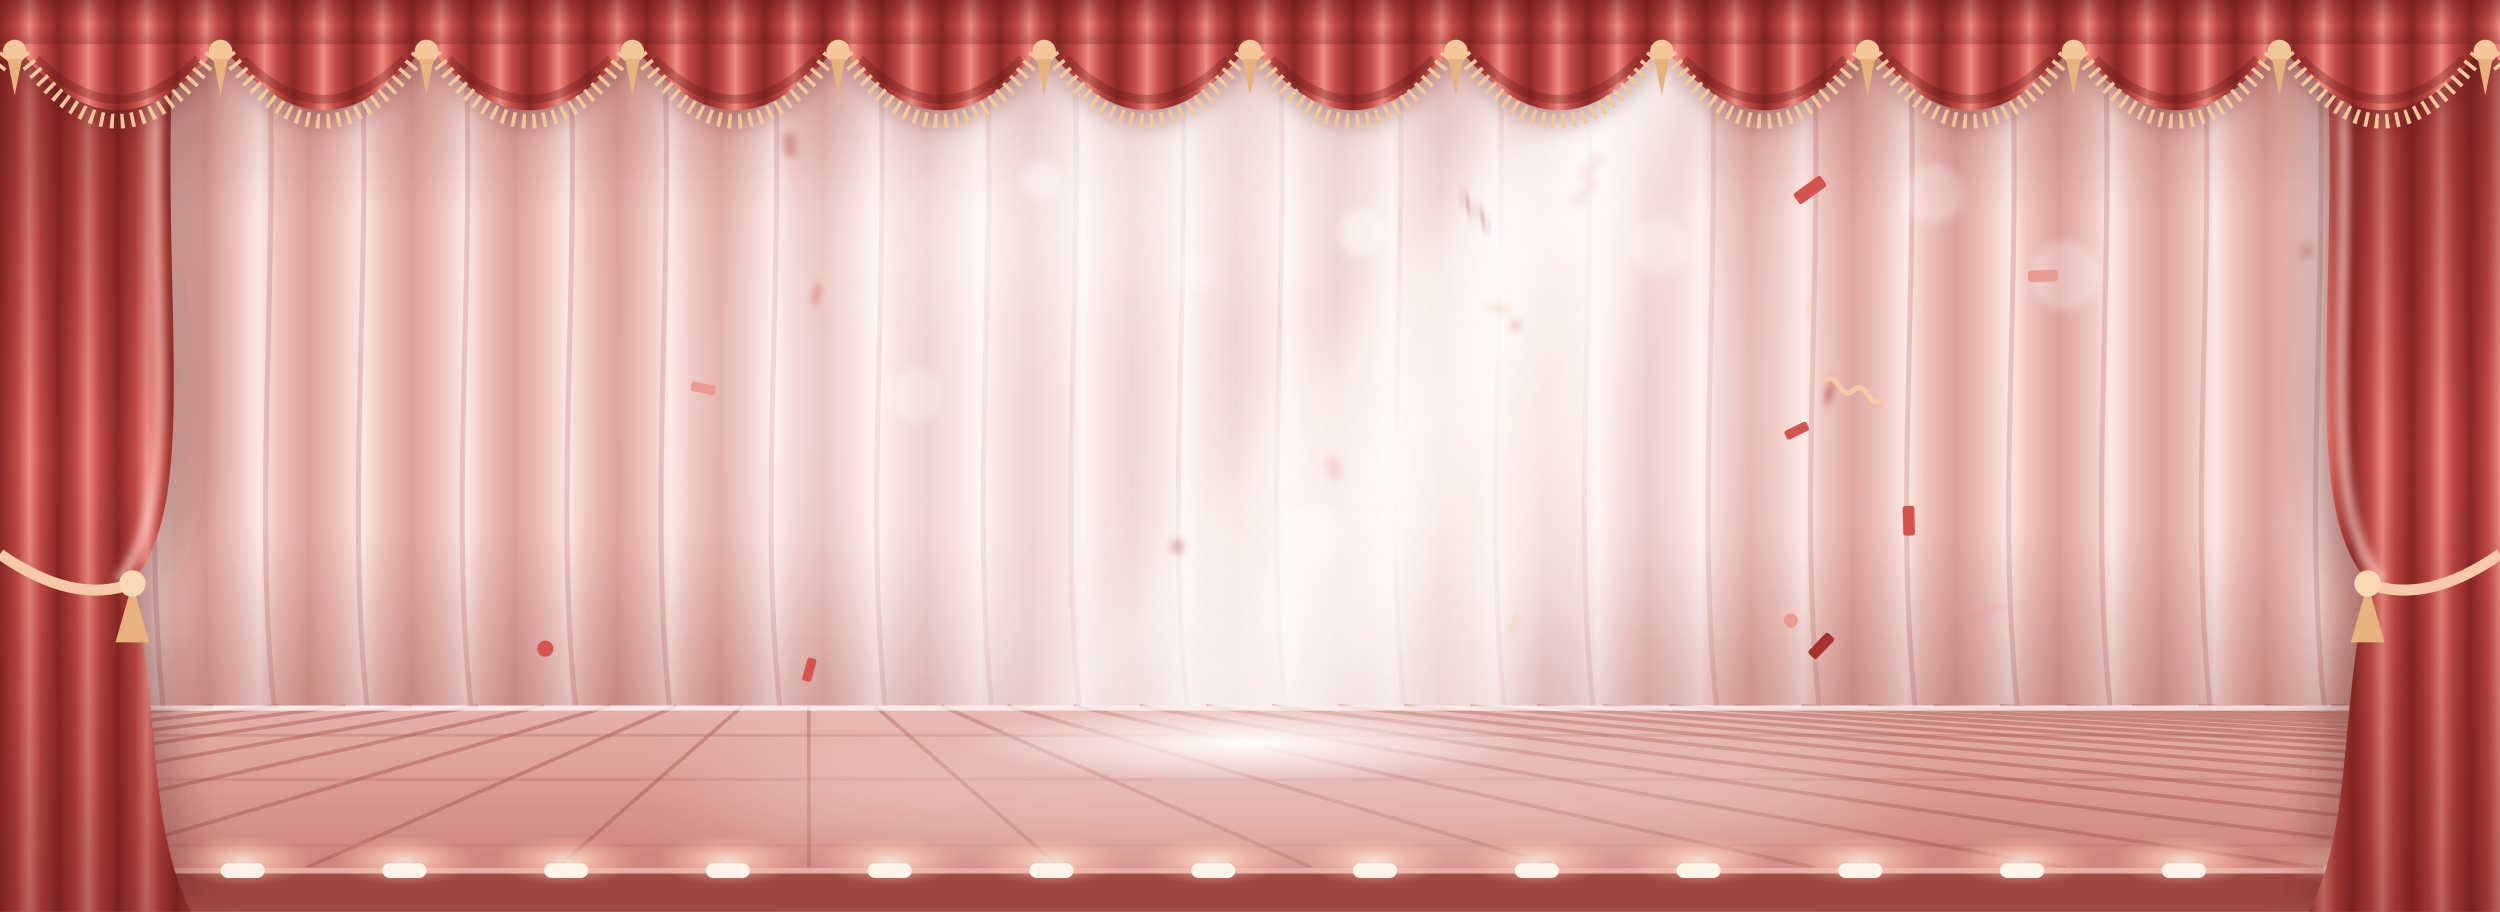
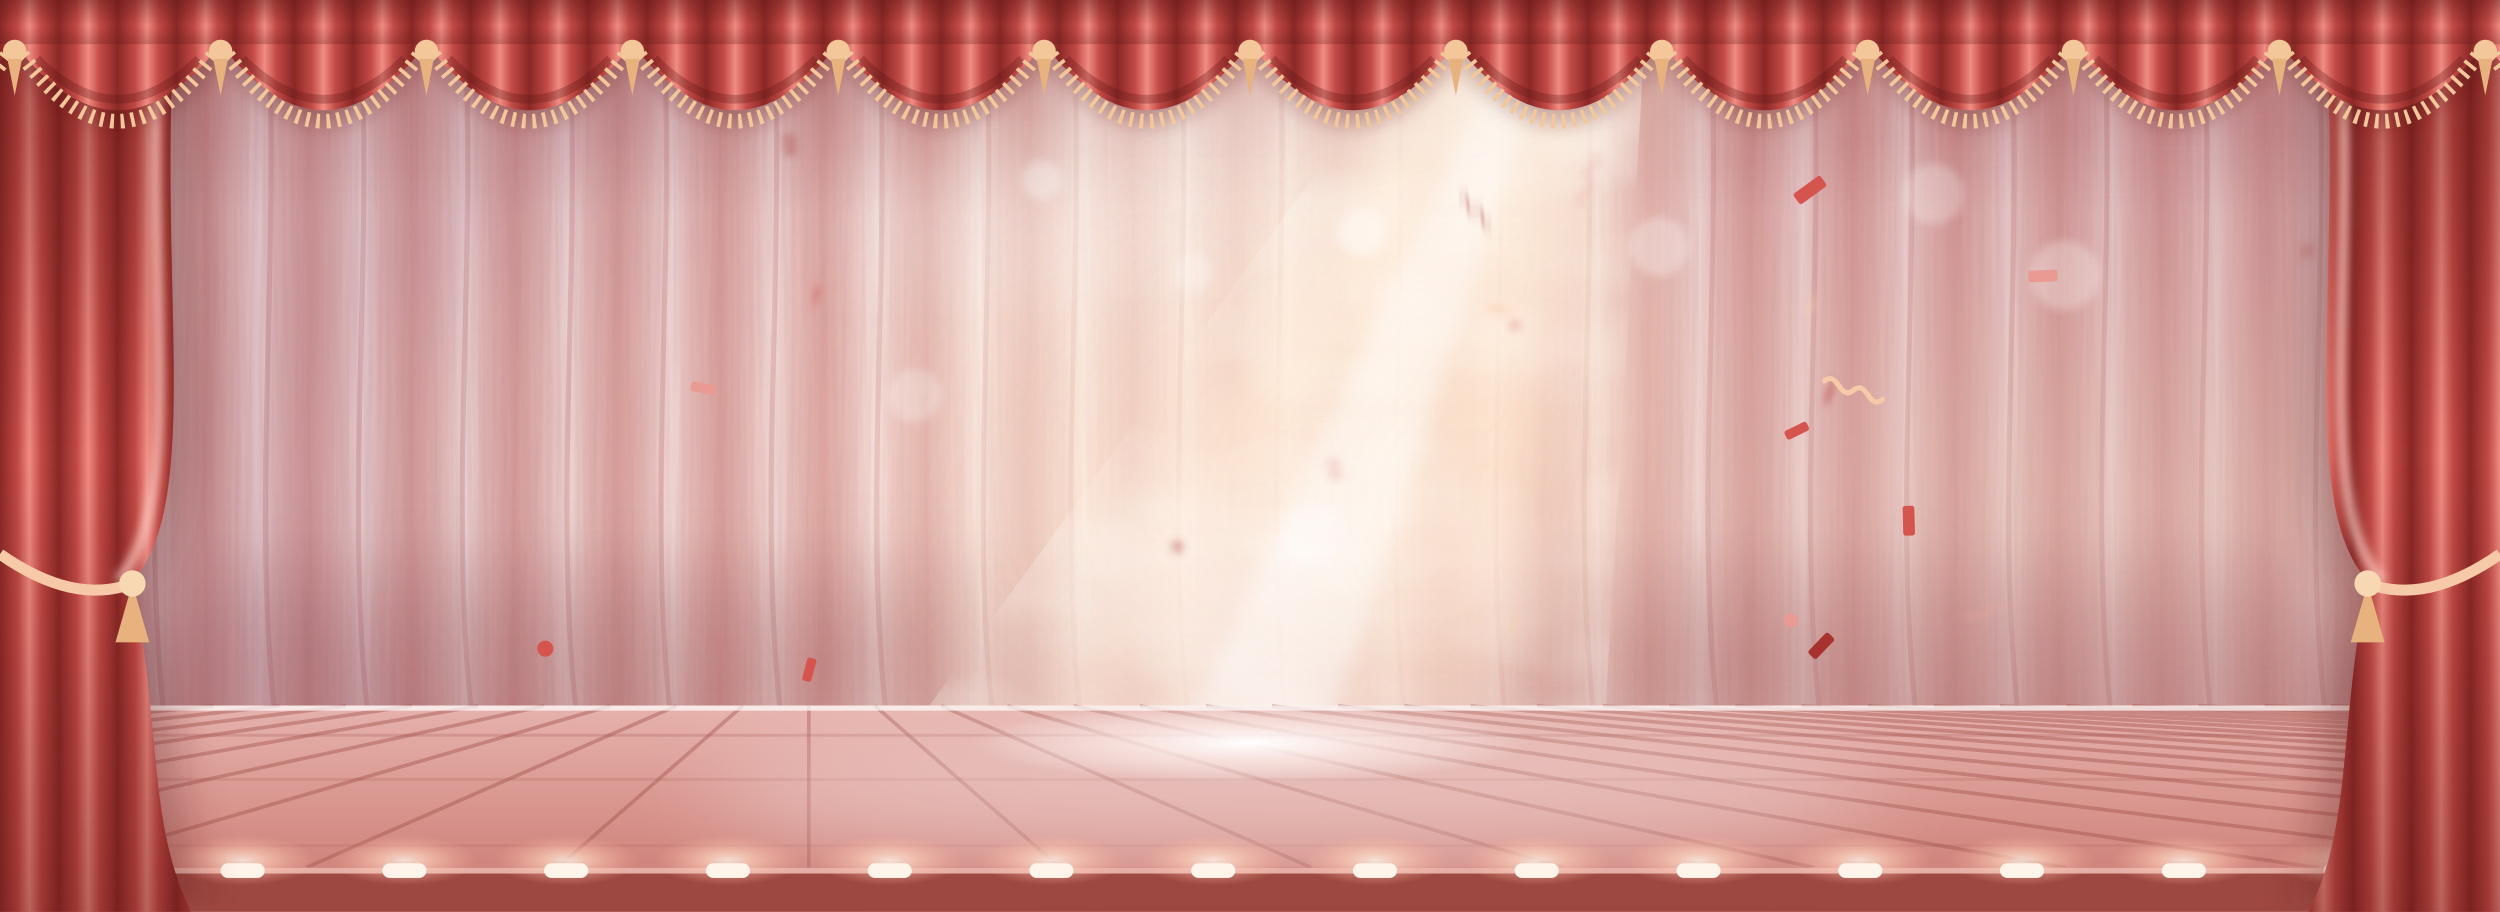
<svg xmlns="http://www.w3.org/2000/svg" viewBox="0 0 340 124" preserveAspectRatio="xMidYMax slice">
  <defs>
    <filter id="b1" x="-60%" y="-60%" width="220%" height="220%">
      <feGaussianBlur stdDeviation="0.6" />
    </filter>
    <filter id="b2" x="-60%" y="-60%" width="220%" height="220%">
      <feGaussianBlur stdDeviation="1.4" />
    </filter>
    <filter id="b3" x="-60%" y="-60%" width="220%" height="220%">
      <feGaussianBlur stdDeviation="3" />
    </filter>
    <filter id="b6" x="-60%" y="-60%" width="220%" height="220%">
      <feGaussianBlur stdDeviation="6" />
    </filter>
    <filter id="b12" x="-60%" y="-60%" width="220%" height="220%">
      <feGaussianBlur stdDeviation="12" />
    </filter>
    <linearGradient id="house" x1="0" x2="14" y1="0" y2="0" gradientUnits="userSpaceOnUse" spreadMethod="repeat">
      <stop offset="0" stop-color="#DDA19B" />
      <stop offset=".3" stop-color="#EEC4BF" />
      <stop offset=".52" stop-color="#FCE9E6" />
      <stop offset=".7" stop-color="#EEC4BF" />
      <stop offset="1" stop-color="#DDA19B" />
    </linearGradient>
    <linearGradient id="vel" x1="0" x2="8" y1="0" y2="0" gradientUnits="userSpaceOnUse" spreadMethod="repeat">
      <stop offset="0" stop-color="#8A2826" />
      <stop offset=".3" stop-color="#C24A45" />
      <stop offset=".5" stop-color="#F08C82" />
      <stop offset=".7" stop-color="#C24A45" />
      <stop offset="1" stop-color="#8A2826" />
    </linearGradient>
    <linearGradient id="velV" x1="0" y1="0" x2="0" y2="1">
      <stop offset="0" stop-color="#5A1414" stop-opacity=".45" />
      <stop offset=".5" stop-color="#5A1414" stop-opacity="0" />
      <stop offset="1" stop-color="#5A1414" stop-opacity=".35" />
    </linearGradient>
    <linearGradient id="veil" x1="0" y1="0" x2="1" y2="0">
      <stop offset="0" stop-color="#F8EBEA" stop-opacity=".82" />
      <stop offset=".45" stop-color="#F8EBEA" stop-opacity=".62" />
      <stop offset=".72" stop-color="#F8EBEA" stop-opacity="0" />
    </linearGradient>
    <linearGradient id="shadeV" x1="0" y1="0" x2="0" y2="1">
      <stop offset="0" stop-color="#8A3A36" stop-opacity=".35" />
      <stop offset=".3" stop-color="#8A3A36" stop-opacity="0" />
      <stop offset=".75" stop-color="#8A3A36" stop-opacity="0" />
      <stop offset="1" stop-color="#8A3A36" stop-opacity=".25" />
    </linearGradient>
    <linearGradient id="beam" x1="0" y1="0" x2="0" y2="1">
      <stop offset="0" stop-color="#FFFFFF" stop-opacity=".95" />
      <stop offset=".7" stop-color="#FFF6F3" stop-opacity=".55" />
      <stop offset="1" stop-color="#FFFFFF" stop-opacity=".3" />
    </linearGradient>
    <radialGradient id="pool">
      <stop offset="0" stop-color="#FFFFFF" stop-opacity="1" />
      <stop offset=".5" stop-color="#FFF3EF" stop-opacity=".6" />
      <stop offset="1" stop-color="#FFFFFF" stop-opacity="0" />
    </radialGradient>
    <radialGradient id="glow">
      <stop offset="0" stop-color="#FFF8F0" />
      <stop offset=".3" stop-color="#FFD9C2" stop-opacity=".85" />
      <stop offset="1" stop-color="#FFB49E" stop-opacity="0" />
    </radialGradient>
    <linearGradient id="boards" x1="0" y1="0" x2="0" y2="1">
      <stop offset="0" stop-color="#E6B2AC" />
      <stop offset="1" stop-color="#C9776F" />
    </linearGradient>
    <linearGradient id="chrome" x1="0" y1="0" x2="1" y2="0">
-       <stop offset="0" stop-color="#6E2220" />
-       <stop offset=".25" stop-color="#D99089" />
-       <stop offset=".42" stop-color="#FFFFFF" />
-       <stop offset=".55" stop-color="#F3C2BC" />
-       <stop offset=".75" stop-color="#B0524C" />
+       <stop offset="0" stop-color="#4E1412" />
+       <stop offset=".18" stop-color="#C77A72" />
+       <stop offset=".3" stop-color="#FFFFFF" />
+       <stop offset=".38" stop-color="#F7D2CC" />
+       <stop offset=".46" stop-color="#7A2422" />
+       <stop offset=".6" stop-color="#D88C84" />
+       <stop offset=".8" stop-color="#9E3E38" />
+       <stop offset=".92" stop-color="#F0B4AC" />
+       <stop offset="1" stop-color="#5E1A18" />
+     </linearGradient>
+     <filter id="weave" x="0" y="0" width="100%" height="100%">
+       <feTurbulence type="fractalNoise" baseFrequency="1.6 .04" numOctaves="2" seed="3" />
+       <feColorMatrix values="0 0 0 0 .45  0 0 0 0 .2  0 0 0 0 .22  0 0 0 .55 0" />
+     </filter>
+     <filter id="haze" x="0" y="0" width="100%" height="100%">
+       <feTurbulence type="fractalNoise" baseFrequency=".035 .06" numOctaves="3" seed="8" />
+       <feColorMatrix values="0 0 0 0 1  0 0 0 0 .96  0 0 0 0 .9  0 0 0 1.4 -.45" />
+     </filter>
+     <linearGradient id="dim" x1="0" y1="0" x2="1" y2="0">
+       <stop offset=".45" stop-color="#9A5A6E" stop-opacity="0" />
+       <stop offset="1" stop-color="#9A5A6E" stop-opacity=".34" />
+     </linearGradient>
+     <linearGradient id="warm" x1="0" y1="0" x2="0" y2="1">
+       <stop offset="0" stop-color="#FFF6E6" stop-opacity="1" />
+       <stop offset=".6" stop-color="#FFE3CC" stop-opacity=".6" />
+       <stop offset="1" stop-color="#FFD9C4" stop-opacity=".35" />
+     </linearGradient>
+     <radialGradient id="grade" cx="86%" cy="55%" r="75%">
+       <stop offset="0" stop-color="#FFE7C8" stop-opacity=".28" />
+       <stop offset=".55" stop-color="#FFE7C8" stop-opacity="0" />
+       <stop offset="1" stop-color="#8A5A78" stop-opacity=".22" />
+     </radialGradient>
+     <linearGradient id="chromeV" x1="0" y1="0" x2="0" y2="1">
+       <stop offset="0" stop-color="#FFFFFF" />
+       <stop offset=".18" stop-color="#F2B9B2" />
+       <stop offset=".2" stop-color="#5E1A18" />
+       <stop offset=".5" stop-color="#C46A63" />
+       <stop offset=".52" stop-color="#FFE9E4" />
+       <stop offset=".8" stop-color="#A84842" />
      <stop offset="1" stop-color="#4E1412" />
    </linearGradient>
+     <pattern id="mesh" width="1.6" height="1.6" patternUnits="userSpaceOnUse">
+       <circle cx=".8" cy=".8" r=".38" fill="#5E1A18" opacity=".55" />
+     </pattern>
    <radialGradient id="grille" cx="35%" cy="30%" r="80%">
      <stop offset="0" stop-color="#FFFFFF" />
      <stop offset=".35" stop-color="#F0B8B2" />
      <stop offset=".75" stop-color="#B24C46" />
      <stop offset="1" stop-color="#5E1A18" />
    </radialGradient>
  </defs>
  <rect width="340" height="98" fill="url(#house)" />
  <path d="M6.86 0C8.86 34 4.86 67 7.86 96" stroke="#C47E77" stroke-width=".7" fill="none" opacity=".35" />
  <path d="M21.18 0C23.18 34 19.18 67 22.18 96" stroke="#C47E77" stroke-width=".7" fill="none" opacity=".35" />
  <path d="M36.27 0C38.27 34 34.27 67 37.27 96" stroke="#C47E77" stroke-width=".7" fill="none" opacity=".35" />
  <path d="M48.9 0C50.9 34 46.9 67 49.9 96" stroke="#C47E77" stroke-width=".7" fill="none" opacity=".35" />
  <path d="M63.02 0C65.02 34 61.02 67 64.02 96" stroke="#C47E77" stroke-width=".7" fill="none" opacity=".35" />
  <path d="M77.26 0C79.26 34 75.26 67 78.26 96" stroke="#C47E77" stroke-width=".7" fill="none" opacity=".35" />
  <path d="M90.05 0C92.05 34 88.05 67 91.05 96" stroke="#C47E77" stroke-width=".7" fill="none" opacity=".35" />
  <path d="M105.04 0C107.04 34 103.04 67 106.04 96" stroke="#C47E77" stroke-width=".7" fill="none" opacity=".35" />
  <path d="M119.39 0C121.39 34 117.39 67 120.39 96" stroke="#C47E77" stroke-width=".7" fill="none" opacity=".35" />
  <path d="M133.88 0C135.88 34 131.88 67 134.88 96" stroke="#C47E77" stroke-width=".7" fill="none" opacity=".35" />
  <path d="M145.78 0C147.78 34 143.78 67 146.78 96" stroke="#C47E77" stroke-width=".7" fill="none" opacity=".35" />
  <path d="M160.41 0C162.41 34 158.41 67 161.41 96" stroke="#C47E77" stroke-width=".7" fill="none" opacity=".35" />
  <path d="M173.77 0C175.77 34 171.77 67 174.77 96" stroke="#C47E77" stroke-width=".7" fill="none" opacity=".35" />
  <path d="M189.93 0C191.93 34 187.93 67 190.93 96" stroke="#C47E77" stroke-width=".7" fill="none" opacity=".35" />
  <path d="M203.58 0C205.58 34 201.58 67 204.58 96" stroke="#C47E77" stroke-width=".7" fill="none" opacity=".35" />
  <path d="M215.63 0C217.63 34 213.63 67 216.63 96" stroke="#C47E77" stroke-width=".7" fill="none" opacity=".35" />
  <path d="M232.45 0C234.45 34 230.45 67 233.45 96" stroke="#C47E77" stroke-width=".7" fill="none" opacity=".35" />
  <path d="M246.39 0C248.39 34 244.39 67 247.39 96" stroke="#C47E77" stroke-width=".7" fill="none" opacity=".35" />
  <path d="M259.46 0C261.46 34 257.46 67 260.46 96" stroke="#C47E77" stroke-width=".7" fill="none" opacity=".35" />
  <path d="M273.35 0C275.35 34 271.35 67 274.35 96" stroke="#C47E77" stroke-width=".7" fill="none" opacity=".35" />
  <path d="M285.97 0C287.97 34 283.97 67 286.97 96" stroke="#C47E77" stroke-width=".7" fill="none" opacity=".35" />
  <path d="M299.55 0C301.55 34 297.55 67 300.55 96" stroke="#C47E77" stroke-width=".7" fill="none" opacity=".35" />
  <path d="M315.09 0C317.09 34 313.09 67 316.09 96" stroke="#C47E77" stroke-width=".7" fill="none" opacity=".35" />
  <path d="M327.68 0C329.68 34 325.68 67 328.68 96" stroke="#C47E77" stroke-width=".7" fill="none" opacity=".35" />
  <path d="M342.07 0C344.07 34 340.07 67 343.07 96" stroke="#C47E77" stroke-width=".7" fill="none" opacity=".35" />
+   <rect width="340" height="96" filter="url(#weave)" opacity=".5" />
  <rect width="340" height="96" fill="url(#shadeV)" />
-   <ellipse cx="170" cy="53" rx="70" ry="60" fill="#FFFFFF" opacity=".55" filter="url(#b12)" />
-   <polygon points="222,0 234,0 204,102 136,102" fill="url(#beam)" opacity=".85" filter="url(#b3)" />
-   <polygon points="226,0 230,0 182,100 158,100" fill="#FFFFFF" opacity=".35" filter="url(#b3)" />
+   <rect y="78" width="340" height="18" fill="#7A3A4A" opacity=".16" filter="url(#b6)" />
+   <rect width="340" height="96" fill="url(#dim)" />
+   <ellipse cx="170" cy="58" rx="46" ry="52" fill="#FFF0DC" opacity=".55" filter="url(#b12)" />
+   <clipPath id="cone">
+     <polygon points="196,0 224,0 218,102 122,102" />
+   </clipPath>
+   <polygon points="194,0 226,0 220,102 120,102" fill="url(#warm)" opacity=".6" filter="url(#b6)" />
+   <polygon points="201,0 219,0 202,102 138,102" fill="url(#warm)" opacity=".85" filter="url(#b3)" />
+   <g clip-path="url(#cone)" opacity=".7">
+     <rect width="340" height="102" filter="url(#haze)" />
+   </g>
+   <polygon points="207.5,0 212.5,0 180,102 160,102" fill="#FFFFFF" opacity=".5" filter="url(#b2)" />
  <ellipse cx="156.32" cy="16.23" rx="18.5" ry="5.76" fill="#FFFFFF" opacity="0.28" filter="url(#b6)" />
  <ellipse cx="179.61" cy="61.38" rx="19" ry="6.65" fill="#FFFFFF" opacity="0.22" filter="url(#b6)" />
  <ellipse cx="159.37" cy="87.83" rx="25.94" ry="7.36" fill="#FFFFFF" opacity="0.26" filter="url(#b6)" />
  <ellipse cx="162.48" cy="31" rx="16.05" ry="4.28" fill="#FFFFFF" opacity="0.26" filter="url(#b6)" />
  <ellipse cx="169.63" cy="76.65" rx="17.41" ry="7.83" fill="#FFFFFF" opacity="0.28" filter="url(#b6)" />
  <ellipse cx="136.05" cy="29.52" rx="24.74" ry="5.88" fill="#FFFFFF" opacity="0.30" filter="url(#b6)" />
  <ellipse cx="169.38" cy="19.4" rx="20.81" ry="7.11" fill="#FFFFFF" opacity="0.19" filter="url(#b6)" />
  <ellipse cx="143.32" cy="38.61" rx="25.5" ry="7.03" fill="#FFFFFF" opacity="0.17" filter="url(#b6)" />
  <circle cx="141.6" cy="24.47" r="2.65" fill="#FFFFFF" opacity="0.41" filter="url(#b1)" />
  <circle cx="124.42" cy="53.79" r="3.62" fill="#FFFFFF" opacity="0.29" filter="url(#b1)" />
  <circle cx="262.97" cy="26.38" r="4.11" fill="#FFFFFF" opacity="0.27" filter="url(#b1)" />
  <circle cx="185.19" cy="31.62" r="3.17" fill="#FFFFFF" opacity="0.44" filter="url(#b1)" />
  <circle cx="280.85" cy="37.47" r="4.71" fill="#FFFFFF" opacity="0.29" filter="url(#b1)" />
  <circle cx="178.57" cy="72.68" r="4.1" fill="#FFFFFF" opacity="0.27" filter="url(#b1)" />
  <circle cx="327.33" cy="31.65" r="3.15" fill="#FFFFFF" opacity="0.40" filter="url(#b1)" />
  <circle cx="162.24" cy="36.96" r="2.68" fill="#FFFFFF" opacity="0.27" filter="url(#b1)" />
  <circle cx="225.68" cy="33.55" r="4" fill="#FFFFFF" opacity="0.32" filter="url(#b1)" />
  <rect x="206.05" y="83.3" width="1.04" height="2.64" rx=".35" fill="#F6C9A8" opacity="0.45" transform="rotate(24.43 206.05 83.3)" filter="url(#b1)" />
  <rect x="246.78" y="40.51" width="0.94" height="2.37" rx=".35" fill="#F6C9A8" opacity="0.45" transform="rotate(44.91 246.78 40.51)" filter="url(#b1)" />
  <path d="M273.03 82.07c0.98 -1.48 1.97 1.48 2.95 0s1.97 1.48 2.95 0" fill="none" stroke="#E99A92" stroke-width="0.49" stroke-linecap="round" opacity="0.45" transform="rotate(158.79 273.03 82.07)" filter="url(#b1)" />
  <path d="M198.62 26.85c0.91 -1.37 1.83 1.37 2.74 0s1.83 1.37 2.74 0" fill="none" stroke="#A8322D" stroke-width="0.46" stroke-linecap="round" opacity="0.45" transform="rotate(42.91 198.62 26.85)" filter="url(#b1)" />
  <circle cx="160.13" cy="74.37" r="0.8" fill="#A8322D" opacity="0.45" filter="url(#b1)" />
  <rect x="328.66" y="28.34" width="1.04" height="2.64" rx=".35" fill="#F6C9A8" opacity="0.45" transform="rotate(110.57 328.66 28.34)" filter="url(#b1)" />
  <rect x="314.66" y="33.46" width="0.85" height="2.15" rx=".35" fill="#A8322D" opacity="0.45" transform="rotate(74.06 314.66 33.46)" filter="url(#b1)" />
  <rect x="110.9" y="38.61" width="1.06" height="2.69" rx=".35" fill="#D5544E" opacity="0.45" transform="rotate(16.59 110.9 38.61)" filter="url(#b1)" />
  <rect x="205.38" y="41.84" width="1.15" height="2.91" rx=".35" fill="#F6C9A8" opacity="0.45" transform="rotate(105.2 205.38 41.84)" filter="url(#b1)" />
  <rect x="108.21" y="21.18" width="1.22" height="3.1" rx=".35" fill="#A8322D" opacity="0.45" transform="rotate(173.3 108.21 21.18)" filter="url(#b1)" />
  <rect x="248.87" y="51.83" width="1.15" height="2.91" rx=".35" fill="#A8322D" opacity="0.45" transform="rotate(24.59 248.87 51.83)" filter="url(#b1)" />
  <circle cx="206.02" cy="44.27" r="0.63" fill="#D5544E" opacity="0.45" filter="url(#b1)" />
  <rect x="182.33" y="65.22" width="1.22" height="3.09" rx=".35" fill="#E99A92" opacity="0.45" transform="rotate(169.96 182.33 65.22)" filter="url(#b1)" />
  <path d="M216.98 20.96c1.19 -1.79 2.39 1.79 3.58 0s2.39 1.79 3.58 0" fill="none" stroke="#E99A92" stroke-width="0.6" stroke-linecap="round" opacity="0.45" transform="rotate(104.88 216.98 20.96)" filter="url(#b1)" />
+   <rect width="340" height="124" fill="url(#grade)" />
  <rect width="340" height="124" fill="none" />
  <rect x="0" y="96" width="340" height="28" fill="url(#boards)" />
  <line x1="-34" y1="96" x2="-437.2" y2="118" stroke="#A4544E" stroke-width=".5" opacity=".45" />
  <line x1="-25" y1="96" x2="-403" y2="118" stroke="#A4544E" stroke-width=".5" opacity=".45" />
  <line x1="-16" y1="96" x2="-368.8" y2="118" stroke="#A4544E" stroke-width=".5" opacity=".45" />
  <line x1="-7" y1="96" x2="-334.6" y2="118" stroke="#A4544E" stroke-width=".5" opacity=".45" />
  <line x1="2" y1="96" x2="-300.4" y2="118" stroke="#A4544E" stroke-width=".5" opacity=".45" />
  <line x1="11" y1="96" x2="-266.2" y2="118" stroke="#A4544E" stroke-width=".5" opacity=".45" />
  <line x1="20" y1="96" x2="-232" y2="118" stroke="#A4544E" stroke-width=".5" opacity=".45" />
  <line x1="29" y1="96" x2="-197.8" y2="118" stroke="#A4544E" stroke-width=".5" opacity=".45" />
  <line x1="38" y1="96" x2="-163.6" y2="118" stroke="#A4544E" stroke-width=".5" opacity=".45" />
  <line x1="47" y1="96" x2="-129.4" y2="118" stroke="#A4544E" stroke-width=".5" opacity=".45" />
  <line x1="56" y1="96" x2="-95.2" y2="118" stroke="#A4544E" stroke-width=".5" opacity=".45" />
  <line x1="65" y1="96" x2="-61" y2="118" stroke="#A4544E" stroke-width=".5" opacity=".45" />
  <line x1="74" y1="96" x2="-26.8" y2="118" stroke="#A4544E" stroke-width=".5" opacity=".45" />
  <line x1="83" y1="96" x2="7.4" y2="118" stroke="#A4544E" stroke-width=".5" opacity=".45" />
  <line x1="92" y1="96" x2="41.6" y2="118" stroke="#A4544E" stroke-width=".5" opacity=".45" />
  <line x1="101" y1="96" x2="75.8" y2="118" stroke="#A4544E" stroke-width=".5" opacity=".45" />
  <line x1="110" y1="96" x2="110" y2="118" stroke="#A4544E" stroke-width=".5" opacity=".45" />
  <line x1="119" y1="96" x2="144.2" y2="118" stroke="#A4544E" stroke-width=".5" opacity=".45" />
  <line x1="128" y1="96" x2="178.4" y2="118" stroke="#A4544E" stroke-width=".5" opacity=".45" />
  <line x1="137" y1="96" x2="212.6" y2="118" stroke="#A4544E" stroke-width=".5" opacity=".45" />
  <line x1="146" y1="96" x2="246.8" y2="118" stroke="#A4544E" stroke-width=".5" opacity=".45" />
  <line x1="155" y1="96" x2="281" y2="118" stroke="#A4544E" stroke-width=".5" opacity=".45" />
  <line x1="164" y1="96" x2="315.2" y2="118" stroke="#A4544E" stroke-width=".5" opacity=".45" />
  <line x1="173" y1="96" x2="349.4" y2="118" stroke="#A4544E" stroke-width=".5" opacity=".45" />
  <line x1="182" y1="96" x2="383.6" y2="118" stroke="#A4544E" stroke-width=".5" opacity=".45" />
  <line x1="191" y1="96" x2="417.8" y2="118" stroke="#A4544E" stroke-width=".5" opacity=".45" />
  <line x1="200" y1="96" x2="452" y2="118" stroke="#A4544E" stroke-width=".5" opacity=".45" />
  <line x1="209" y1="96" x2="486.2" y2="118" stroke="#A4544E" stroke-width=".5" opacity=".45" />
  <line x1="218" y1="96" x2="520.4" y2="118" stroke="#A4544E" stroke-width=".5" opacity=".45" />
  <line x1="227" y1="96" x2="554.6" y2="118" stroke="#A4544E" stroke-width=".5" opacity=".45" />
  <line x1="236" y1="96" x2="588.8" y2="118" stroke="#A4544E" stroke-width=".5" opacity=".45" />
  <line x1="245" y1="96" x2="623" y2="118" stroke="#A4544E" stroke-width=".5" opacity=".45" />
  <line x1="254" y1="96" x2="657.2" y2="118" stroke="#A4544E" stroke-width=".5" opacity=".45" />
  <line x1="263" y1="96" x2="691.4" y2="118" stroke="#A4544E" stroke-width=".5" opacity=".45" />
  <line x1="272" y1="96" x2="725.6" y2="118" stroke="#A4544E" stroke-width=".5" opacity=".45" />
  <line x1="281" y1="96" x2="759.8" y2="118" stroke="#A4544E" stroke-width=".5" opacity=".45" />
  <line x1="290" y1="96" x2="794" y2="118" stroke="#A4544E" stroke-width=".5" opacity=".45" />
  <line x1="299" y1="96" x2="828.2" y2="118" stroke="#A4544E" stroke-width=".5" opacity=".45" />
  <line x1="308" y1="96" x2="862.4" y2="118" stroke="#A4544E" stroke-width=".5" opacity=".45" />
  <line x1="317" y1="96" x2="896.6" y2="118" stroke="#A4544E" stroke-width=".5" opacity=".45" />
  <line x1="326" y1="96" x2="930.8" y2="118" stroke="#A4544E" stroke-width=".5" opacity=".45" />
  <line x1="335" y1="96" x2="965" y2="118" stroke="#A4544E" stroke-width=".5" opacity=".45" />
  <line x1="344" y1="96" x2="999.2" y2="118" stroke="#A4544E" stroke-width=".5" opacity=".45" />
  <line x1="353" y1="96" x2="1033.4" y2="118" stroke="#A4544E" stroke-width=".5" opacity=".45" />
  <line x1="362" y1="96" x2="1067.6" y2="118" stroke="#A4544E" stroke-width=".5" opacity=".45" />
  <line x1="371" y1="96" x2="1101.8" y2="118" stroke="#A4544E" stroke-width=".5" opacity=".45" />
  <line x1="0" y1="100" x2="340" y2="100" stroke="#A4544E" stroke-width=".4" opacity="0.25" />
  <line x1="0" y1="106" x2="340" y2="106" stroke="#A4544E" stroke-width=".4" opacity="0.2" />
  <line x1="0" y1="115" x2="340" y2="115" stroke="#A4544E" stroke-width=".4" opacity="0.15" />
  <line x1="0" y1="127" x2="340" y2="127" stroke="#A4544E" stroke-width=".4" opacity="0.12" />
  <line x1="0" y1="96.3" x2="340" y2="96.3" stroke="#FFFFFF" stroke-width=".7" opacity=".7" />
  <ellipse cx="176" cy="108" rx="80" ry="10" fill="#FFFFFF" opacity=".35" filter="url(#b6)" />
  <ellipse cx="170" cy="101" rx="38" ry="5.5" fill="url(#pool)" />
  <rect x="0" y="118" width="340" height="6" fill="#9E4842" />
  <rect x="0" y="118" width="340" height=".8" fill="#F6C9C2" opacity=".8" />
  <ellipse cx="11" cy="117" rx="10" ry="3.4" fill="url(#glow)" opacity=".75" />
  <rect x="8" y="117.4" width="6" height="2" rx="1" fill="#FFF4EA" />
  <ellipse cx="33" cy="117" rx="10" ry="3.4" fill="url(#glow)" opacity=".75" />
  <rect x="30" y="117.4" width="6" height="2" rx="1" fill="#FFF4EA" />
  <ellipse cx="55" cy="117" rx="10" ry="3.4" fill="url(#glow)" opacity=".75" />
  <rect x="52" y="117.4" width="6" height="2" rx="1" fill="#FFF4EA" />
  <ellipse cx="77" cy="117" rx="10" ry="3.4" fill="url(#glow)" opacity=".75" />
  <rect x="74" y="117.4" width="6" height="2" rx="1" fill="#FFF4EA" />
  <ellipse cx="99" cy="117" rx="10" ry="3.4" fill="url(#glow)" opacity=".75" />
  <rect x="96" y="117.4" width="6" height="2" rx="1" fill="#FFF4EA" />
  <ellipse cx="121" cy="117" rx="10" ry="3.4" fill="url(#glow)" opacity=".75" />
  <rect x="118" y="117.4" width="6" height="2" rx="1" fill="#FFF4EA" />
  <ellipse cx="143" cy="117" rx="10" ry="3.4" fill="url(#glow)" opacity=".75" />
  <rect x="140" y="117.4" width="6" height="2" rx="1" fill="#FFF4EA" />
  <ellipse cx="165" cy="117" rx="10" ry="3.4" fill="url(#glow)" opacity=".75" />
  <rect x="162" y="117.4" width="6" height="2" rx="1" fill="#FFF4EA" />
  <ellipse cx="187" cy="117" rx="10" ry="3.4" fill="url(#glow)" opacity=".75" />
  <rect x="184" y="117.4" width="6" height="2" rx="1" fill="#FFF4EA" />
  <ellipse cx="209" cy="117" rx="10" ry="3.4" fill="url(#glow)" opacity=".75" />
  <rect x="206" y="117.4" width="6" height="2" rx="1" fill="#FFF4EA" />
  <ellipse cx="231" cy="117" rx="10" ry="3.4" fill="url(#glow)" opacity=".75" />
  <rect x="228" y="117.4" width="6" height="2" rx="1" fill="#FFF4EA" />
  <ellipse cx="253" cy="117" rx="10" ry="3.4" fill="url(#glow)" opacity=".75" />
  <rect x="250" y="117.4" width="6" height="2" rx="1" fill="#FFF4EA" />
  <ellipse cx="275" cy="117" rx="10" ry="3.4" fill="url(#glow)" opacity=".75" />
  <rect x="272" y="117.4" width="6" height="2" rx="1" fill="#FFF4EA" />
  <ellipse cx="297" cy="117" rx="10" ry="3.4" fill="url(#glow)" opacity=".75" />
  <rect x="294" y="117.4" width="6" height="2" rx="1" fill="#FFF4EA" />
  <ellipse cx="319" cy="117" rx="10" ry="3.4" fill="url(#glow)" opacity=".75" />
  <rect x="316" y="117.4" width="6" height="2" rx="1" fill="#FFF4EA" />
  <ellipse cx="341" cy="117" rx="10" ry="3.4" fill="url(#glow)" opacity=".75" />
  <rect x="338" y="117.4" width="6" height="2" rx="1" fill="#FFF4EA" />
  <path d="M24 0C21 37 28 68 18 79C22 99 20 112 26 124H0V0Z" fill="#5A1414" opacity=".35" transform="translate(3 2)" filter="url(#b3)" />
  <path d="M24 0C21 37 28 68 18 79C22 99 20 112 26 124H0V0Z" fill="url(#vel)" />
  <path d="M24 0C21 37 28 68 18 79C22 99 20 112 26 124H0V0Z" fill="url(#velV)" />
  <path d="M22 0C19 37 26 68 16 79" stroke="#FFD0C8" stroke-width="1.3" fill="none" opacity=".75" filter="url(#b1)" />
  <path d="M0 75.36Q10 82.36 18 79.36" stroke="#F6C9A8" stroke-width="1.5" fill="none" />
  <path d="M18 79.36l-2.3 8h4.6Z" fill="#E8B27E" />
  <circle cx="18" cy="79.36" r="1.8" fill="#F8D8B2" />
  <path d="M316 0C319 37 312 68 322 79C318 99 320 112 314 124H340V0Z" fill="#5A1414" opacity=".35" transform="translate(-3 2)" filter="url(#b3)" />
  <path d="M316 0C319 37 312 68 322 79C318 99 320 112 314 124H340V0Z" fill="url(#vel)" />
  <path d="M316 0C319 37 312 68 322 79C318 99 320 112 314 124H340V0Z" fill="url(#velV)" />
  <path d="M318 0C321 37 314 68 324 79" stroke="#FFD0C8" stroke-width="1.3" fill="none" opacity=".75" filter="url(#b1)" />
  <path d="M340 75.36Q330 82.36 322 79.36" stroke="#F6C9A8" stroke-width="1.5" fill="none" />
  <path d="M322 79.36l-2.3 8h4.6Z" fill="#E8B27E" />
  <circle cx="322" cy="79.36" r="1.8" fill="#F8D8B2" />
  <rect y="-1" width="340" height="9" fill="#5A1414" opacity=".3" filter="url(#b2)" />
  <rect width="340" height="7" fill="url(#vel)" />
  <rect width="340" height="7" fill="url(#velV)" />
  <path d="M-26 6Q-12 24 2 6" fill="#5A1414" opacity=".3" transform="translate(0 2)" filter="url(#b2)" />
  <path d="M-26 6Q-12 24 2 6Z" fill="url(#vel)" />
  <path d="M-23 8Q-12 19 -1 8" stroke="#5A1414" stroke-width="1.2" opacity=".3" fill="none" />
  <path d="M-25 7.5Q-12 25.5 1 7.5" stroke="#F3C79A" stroke-width="2" stroke-dasharray=".5 .9" fill="none" />
  <circle cx="-26" cy="7" r="1.6" fill="#F3C79A" />
  <path d="M-27 8l1 5 1-5Z" fill="#E8B27E" />
  <path d="M2 6Q16 24 30 6" fill="#5A1414" opacity=".3" transform="translate(0 2)" filter="url(#b2)" />
  <path d="M2 6Q16 24 30 6Z" fill="url(#vel)" />
  <path d="M5 8Q16 19 27 8" stroke="#5A1414" stroke-width="1.2" opacity=".3" fill="none" />
  <path d="M3 7.5Q16 25.5 29 7.5" stroke="#F3C79A" stroke-width="2" stroke-dasharray=".5 .9" fill="none" />
  <circle cx="2" cy="7" r="1.6" fill="#F3C79A" />
  <path d="M1 8l1 5 1-5Z" fill="#E8B27E" />
  <path d="M30 6Q44 24 58 6" fill="#5A1414" opacity=".3" transform="translate(0 2)" filter="url(#b2)" />
  <path d="M30 6Q44 24 58 6Z" fill="url(#vel)" />
  <path d="M33 8Q44 19 55 8" stroke="#5A1414" stroke-width="1.2" opacity=".3" fill="none" />
  <path d="M31 7.5Q44 25.5 57 7.5" stroke="#F3C79A" stroke-width="2" stroke-dasharray=".5 .9" fill="none" />
  <circle cx="30" cy="7" r="1.6" fill="#F3C79A" />
  <path d="M29 8l1 5 1-5Z" fill="#E8B27E" />
  <path d="M58 6Q72 24 86 6" fill="#5A1414" opacity=".3" transform="translate(0 2)" filter="url(#b2)" />
  <path d="M58 6Q72 24 86 6Z" fill="url(#vel)" />
  <path d="M61 8Q72 19 83 8" stroke="#5A1414" stroke-width="1.2" opacity=".3" fill="none" />
  <path d="M59 7.5Q72 25.5 85 7.5" stroke="#F3C79A" stroke-width="2" stroke-dasharray=".5 .9" fill="none" />
  <circle cx="58" cy="7" r="1.6" fill="#F3C79A" />
  <path d="M57 8l1 5 1-5Z" fill="#E8B27E" />
  <path d="M86 6Q100 24 114 6" fill="#5A1414" opacity=".3" transform="translate(0 2)" filter="url(#b2)" />
  <path d="M86 6Q100 24 114 6Z" fill="url(#vel)" />
  <path d="M89 8Q100 19 111 8" stroke="#5A1414" stroke-width="1.2" opacity=".3" fill="none" />
  <path d="M87 7.5Q100 25.5 113 7.5" stroke="#F3C79A" stroke-width="2" stroke-dasharray=".5 .9" fill="none" />
  <circle cx="86" cy="7" r="1.6" fill="#F3C79A" />
  <path d="M85 8l1 5 1-5Z" fill="#E8B27E" />
  <path d="M114 6Q128 24 142 6" fill="#5A1414" opacity=".3" transform="translate(0 2)" filter="url(#b2)" />
  <path d="M114 6Q128 24 142 6Z" fill="url(#vel)" />
  <path d="M117 8Q128 19 139 8" stroke="#5A1414" stroke-width="1.2" opacity=".3" fill="none" />
  <path d="M115 7.5Q128 25.5 141 7.5" stroke="#F3C79A" stroke-width="2" stroke-dasharray=".5 .9" fill="none" />
  <circle cx="114" cy="7" r="1.6" fill="#F3C79A" />
  <path d="M113 8l1 5 1-5Z" fill="#E8B27E" />
  <path d="M142 6Q156 24 170 6" fill="#5A1414" opacity=".3" transform="translate(0 2)" filter="url(#b2)" />
  <path d="M142 6Q156 24 170 6Z" fill="url(#vel)" />
  <path d="M145 8Q156 19 167 8" stroke="#5A1414" stroke-width="1.2" opacity=".3" fill="none" />
  <path d="M143 7.5Q156 25.5 169 7.5" stroke="#F3C79A" stroke-width="2" stroke-dasharray=".5 .9" fill="none" />
  <circle cx="142" cy="7" r="1.6" fill="#F3C79A" />
  <path d="M141 8l1 5 1-5Z" fill="#E8B27E" />
  <path d="M170 6Q184 24 198 6" fill="#5A1414" opacity=".3" transform="translate(0 2)" filter="url(#b2)" />
  <path d="M170 6Q184 24 198 6Z" fill="url(#vel)" />
  <path d="M173 8Q184 19 195 8" stroke="#5A1414" stroke-width="1.2" opacity=".3" fill="none" />
  <path d="M171 7.5Q184 25.5 197 7.5" stroke="#F3C79A" stroke-width="2" stroke-dasharray=".5 .9" fill="none" />
  <circle cx="170" cy="7" r="1.6" fill="#F3C79A" />
  <path d="M169 8l1 5 1-5Z" fill="#E8B27E" />
  <path d="M198 6Q212 24 226 6" fill="#5A1414" opacity=".3" transform="translate(0 2)" filter="url(#b2)" />
  <path d="M198 6Q212 24 226 6Z" fill="url(#vel)" />
  <path d="M201 8Q212 19 223 8" stroke="#5A1414" stroke-width="1.2" opacity=".3" fill="none" />
  <path d="M199 7.5Q212 25.5 225 7.5" stroke="#F3C79A" stroke-width="2" stroke-dasharray=".5 .9" fill="none" />
  <circle cx="198" cy="7" r="1.6" fill="#F3C79A" />
  <path d="M197 8l1 5 1-5Z" fill="#E8B27E" />
  <path d="M226 6Q240 24 254 6" fill="#5A1414" opacity=".3" transform="translate(0 2)" filter="url(#b2)" />
  <path d="M226 6Q240 24 254 6Z" fill="url(#vel)" />
  <path d="M229 8Q240 19 251 8" stroke="#5A1414" stroke-width="1.2" opacity=".3" fill="none" />
  <path d="M227 7.5Q240 25.5 253 7.5" stroke="#F3C79A" stroke-width="2" stroke-dasharray=".5 .9" fill="none" />
  <circle cx="226" cy="7" r="1.6" fill="#F3C79A" />
  <path d="M225 8l1 5 1-5Z" fill="#E8B27E" />
  <path d="M254 6Q268 24 282 6" fill="#5A1414" opacity=".3" transform="translate(0 2)" filter="url(#b2)" />
  <path d="M254 6Q268 24 282 6Z" fill="url(#vel)" />
  <path d="M257 8Q268 19 279 8" stroke="#5A1414" stroke-width="1.2" opacity=".3" fill="none" />
  <path d="M255 7.5Q268 25.5 281 7.5" stroke="#F3C79A" stroke-width="2" stroke-dasharray=".5 .9" fill="none" />
  <circle cx="254" cy="7" r="1.6" fill="#F3C79A" />
  <path d="M253 8l1 5 1-5Z" fill="#E8B27E" />
  <path d="M282 6Q296 24 310 6" fill="#5A1414" opacity=".3" transform="translate(0 2)" filter="url(#b2)" />
  <path d="M282 6Q296 24 310 6Z" fill="url(#vel)" />
  <path d="M285 8Q296 19 307 8" stroke="#5A1414" stroke-width="1.2" opacity=".3" fill="none" />
  <path d="M283 7.5Q296 25.5 309 7.5" stroke="#F3C79A" stroke-width="2" stroke-dasharray=".5 .9" fill="none" />
  <circle cx="282" cy="7" r="1.6" fill="#F3C79A" />
  <path d="M281 8l1 5 1-5Z" fill="#E8B27E" />
  <path d="M310 6Q324 24 338 6" fill="#5A1414" opacity=".3" transform="translate(0 2)" filter="url(#b2)" />
  <path d="M310 6Q324 24 338 6Z" fill="url(#vel)" />
  <path d="M313 8Q324 19 335 8" stroke="#5A1414" stroke-width="1.2" opacity=".3" fill="none" />
  <path d="M311 7.5Q324 25.5 337 7.5" stroke="#F3C79A" stroke-width="2" stroke-dasharray=".5 .9" fill="none" />
  <circle cx="310" cy="7" r="1.6" fill="#F3C79A" />
  <path d="M309 8l1 5 1-5Z" fill="#E8B27E" />
  <path d="M338 6Q352 24 366 6" fill="#5A1414" opacity=".3" transform="translate(0 2)" filter="url(#b2)" />
  <path d="M338 6Q352 24 366 6Z" fill="url(#vel)" />
  <path d="M341 8Q352 19 363 8" stroke="#5A1414" stroke-width="1.2" opacity=".3" fill="none" />
  <path d="M339 7.5Q352 25.5 365 7.5" stroke="#F3C79A" stroke-width="2" stroke-dasharray=".5 .9" fill="none" />
  <circle cx="338" cy="7" r="1.6" fill="#F3C79A" />
  <path d="M337 8l1 5 1-5Z" fill="#E8B27E" />
  <path d="M366 6Q380 24 394 6" fill="#5A1414" opacity=".3" transform="translate(0 2)" filter="url(#b2)" />
  <path d="M366 6Q380 24 394 6Z" fill="url(#vel)" />
  <path d="M369 8Q380 19 391 8" stroke="#5A1414" stroke-width="1.2" opacity=".3" fill="none" />
  <path d="M367 7.5Q380 25.5 393 7.5" stroke="#F3C79A" stroke-width="2" stroke-dasharray=".5 .9" fill="none" />
  <circle cx="366" cy="7" r="1.6" fill="#F3C79A" />
  <path d="M365 8l1 5 1-5Z" fill="#E8B27E" />
  <rect x="109.88" y="89.36" width="1.28" height="3.23" rx=".35" fill="#D5544E" opacity="1" transform="rotate(15.33 109.88 89.36)" />
  <rect x="279.81" y="36.66" width="1.59" height="4.02" rx=".35" fill="#E99A92" opacity="1" transform="rotate(87.73 279.81 36.66)" />
  <rect x="260.45" y="72.82" width="1.6" height="4.05" rx=".35" fill="#D5544E" opacity="1" transform="rotate(178.49 260.45 72.82)" />
  <circle cx="74.16" cy="88.22" r="1.1" fill="#D5544E" opacity="1" />
  <path d="M248.11 51.83c1.38 -2.07 2.76 2.07 4.14 0s2.76 2.07 4.14 0" fill="none" stroke="#F6C9A8" stroke-width="0.69" stroke-linecap="round" opacity="1" transform="rotate(17.57 248.11 51.83)" />
  <rect x="245.57" y="57.25" width="1.32" height="3.34" rx=".35" fill="#D5544E" opacity="1" transform="rotate(64.03 245.57 57.25)" />
  <rect x="248.48" y="85.91" width="1.53" height="3.87" rx=".35" fill="#A8322D" opacity="1" transform="rotate(43.9 248.48 85.91)" />
  <circle cx="243.55" cy="84.4" r="0.96" fill="#E99A92" opacity="1" />
  <rect x="247.46" y="23.79" width="1.78" height="4.52" rx=".35" fill="#D5544E" opacity="1" transform="rotate(54.01 247.46 23.79)" />
  <rect x="97.43" y="52.49" width="1.34" height="3.39" rx=".35" fill="#E99A92" opacity="1" transform="rotate(101.52 97.43 52.49)" />
</svg>
